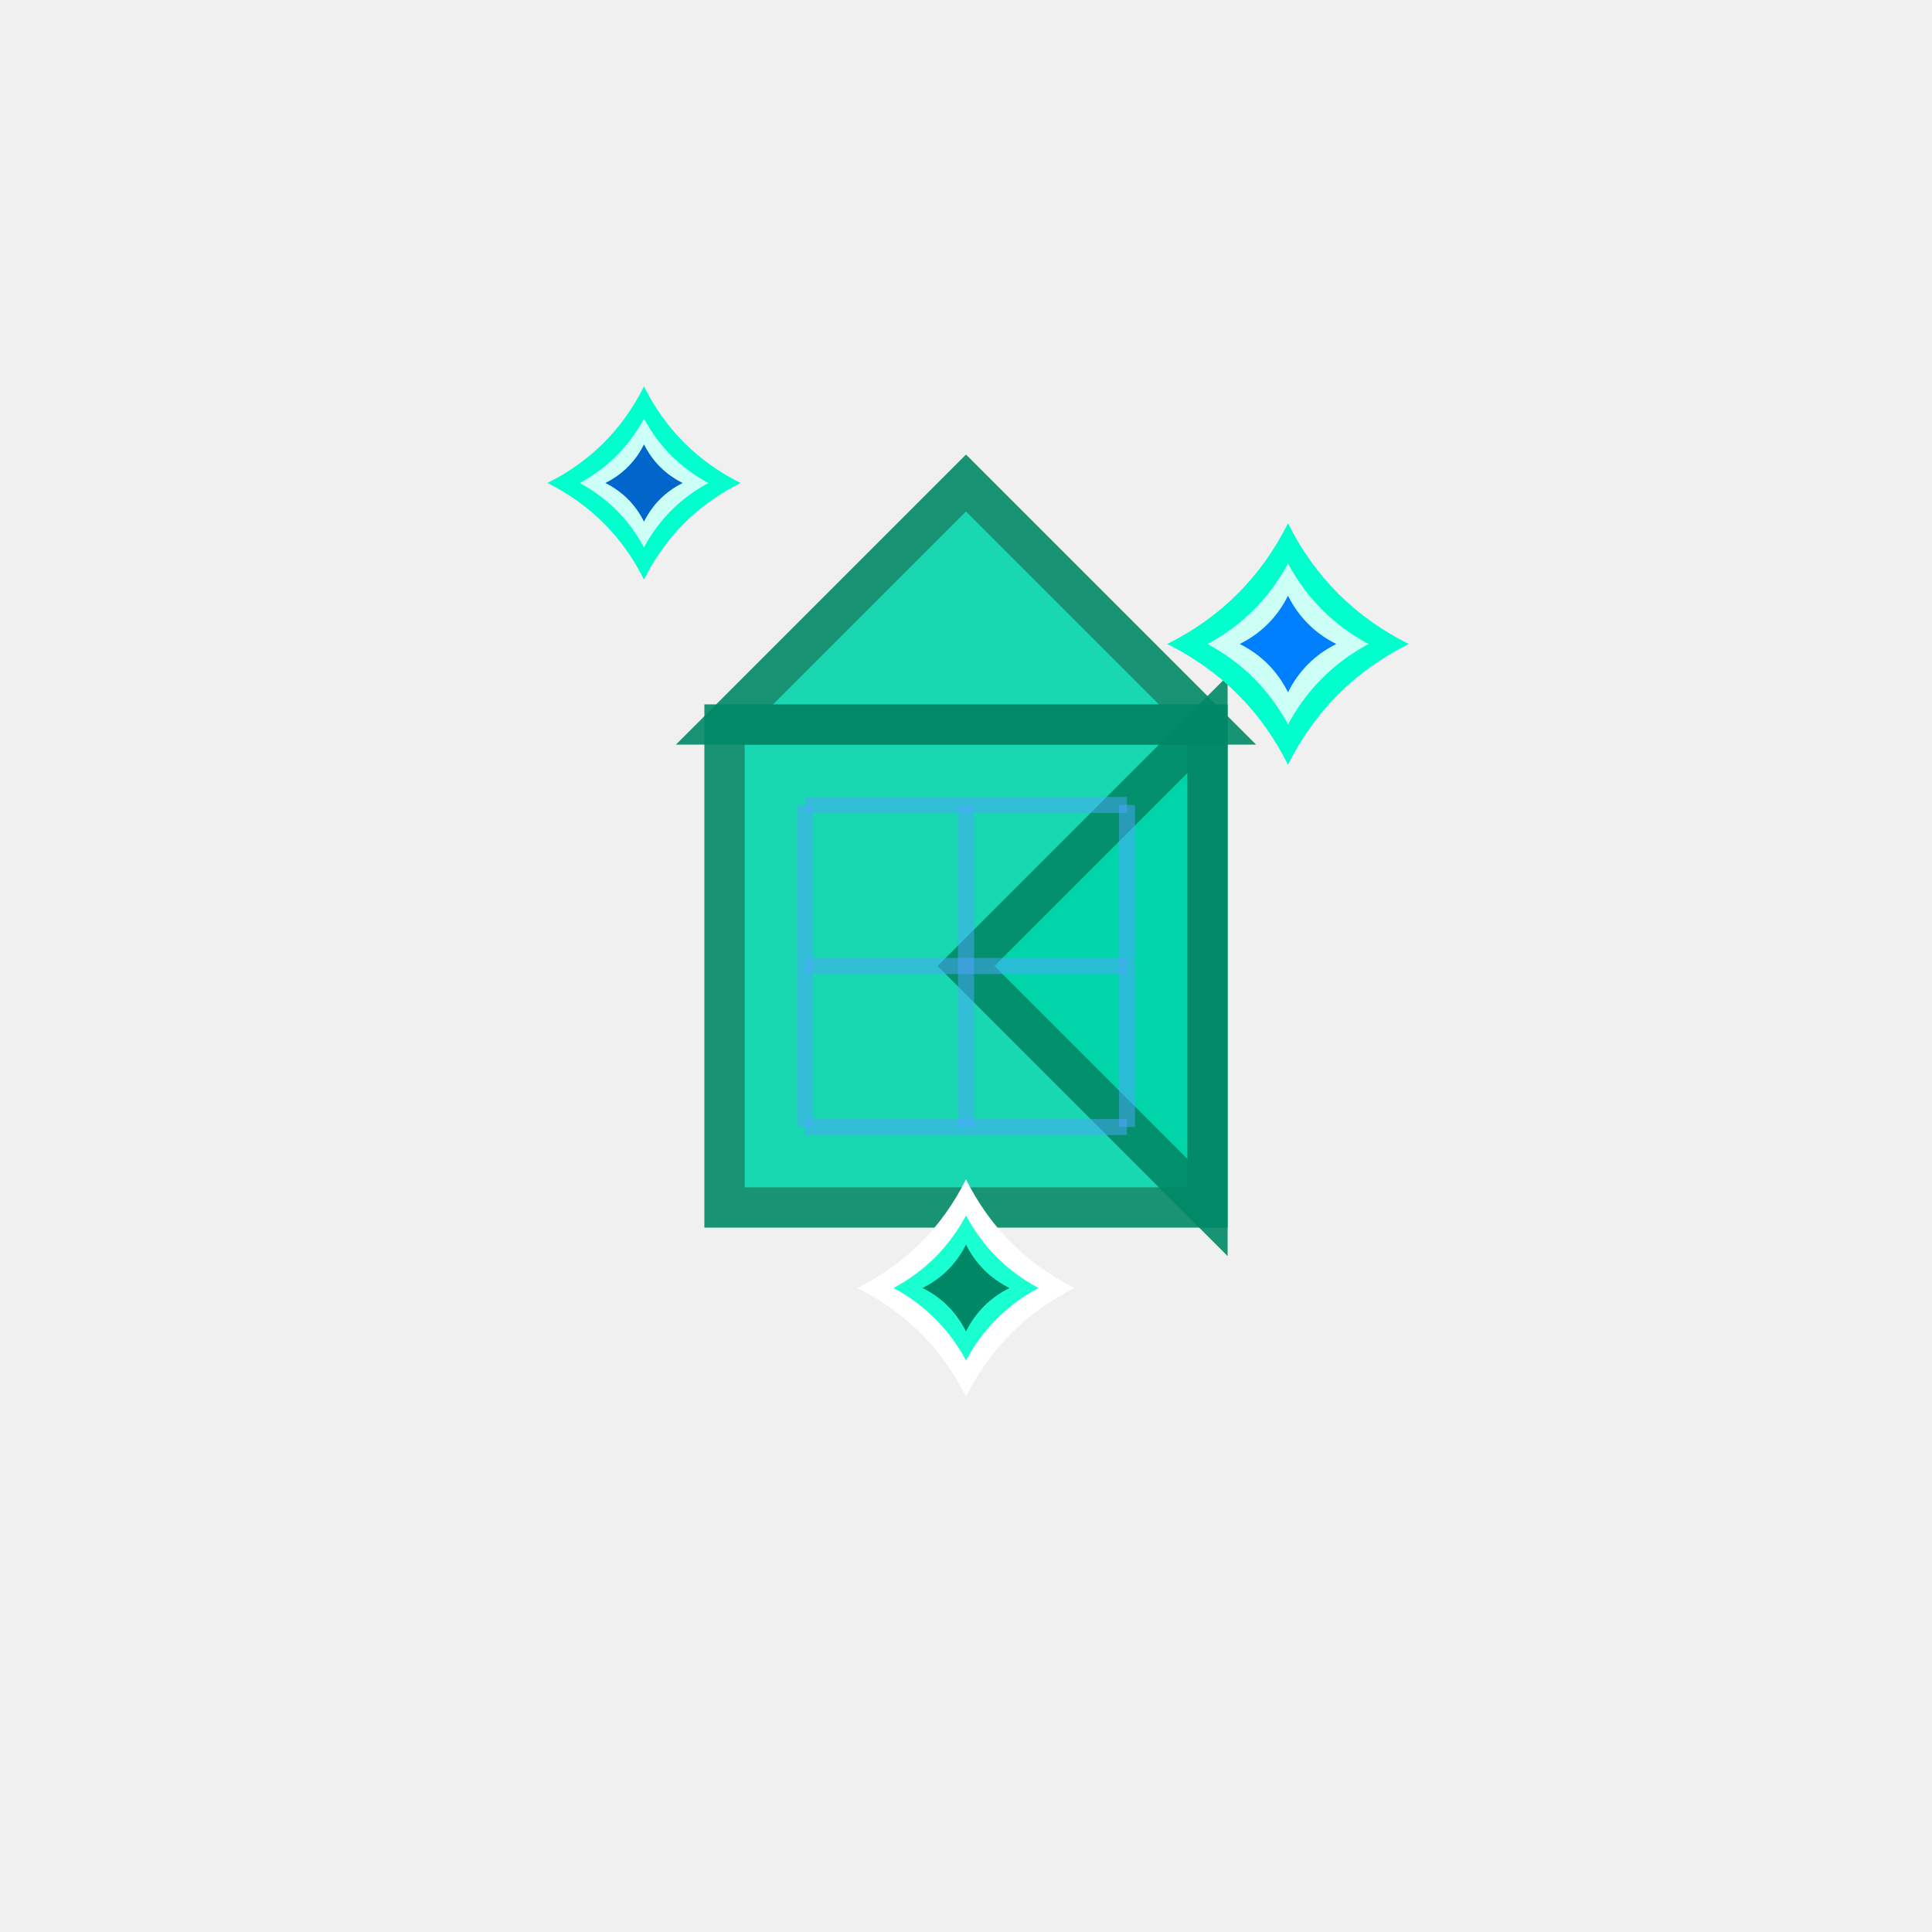
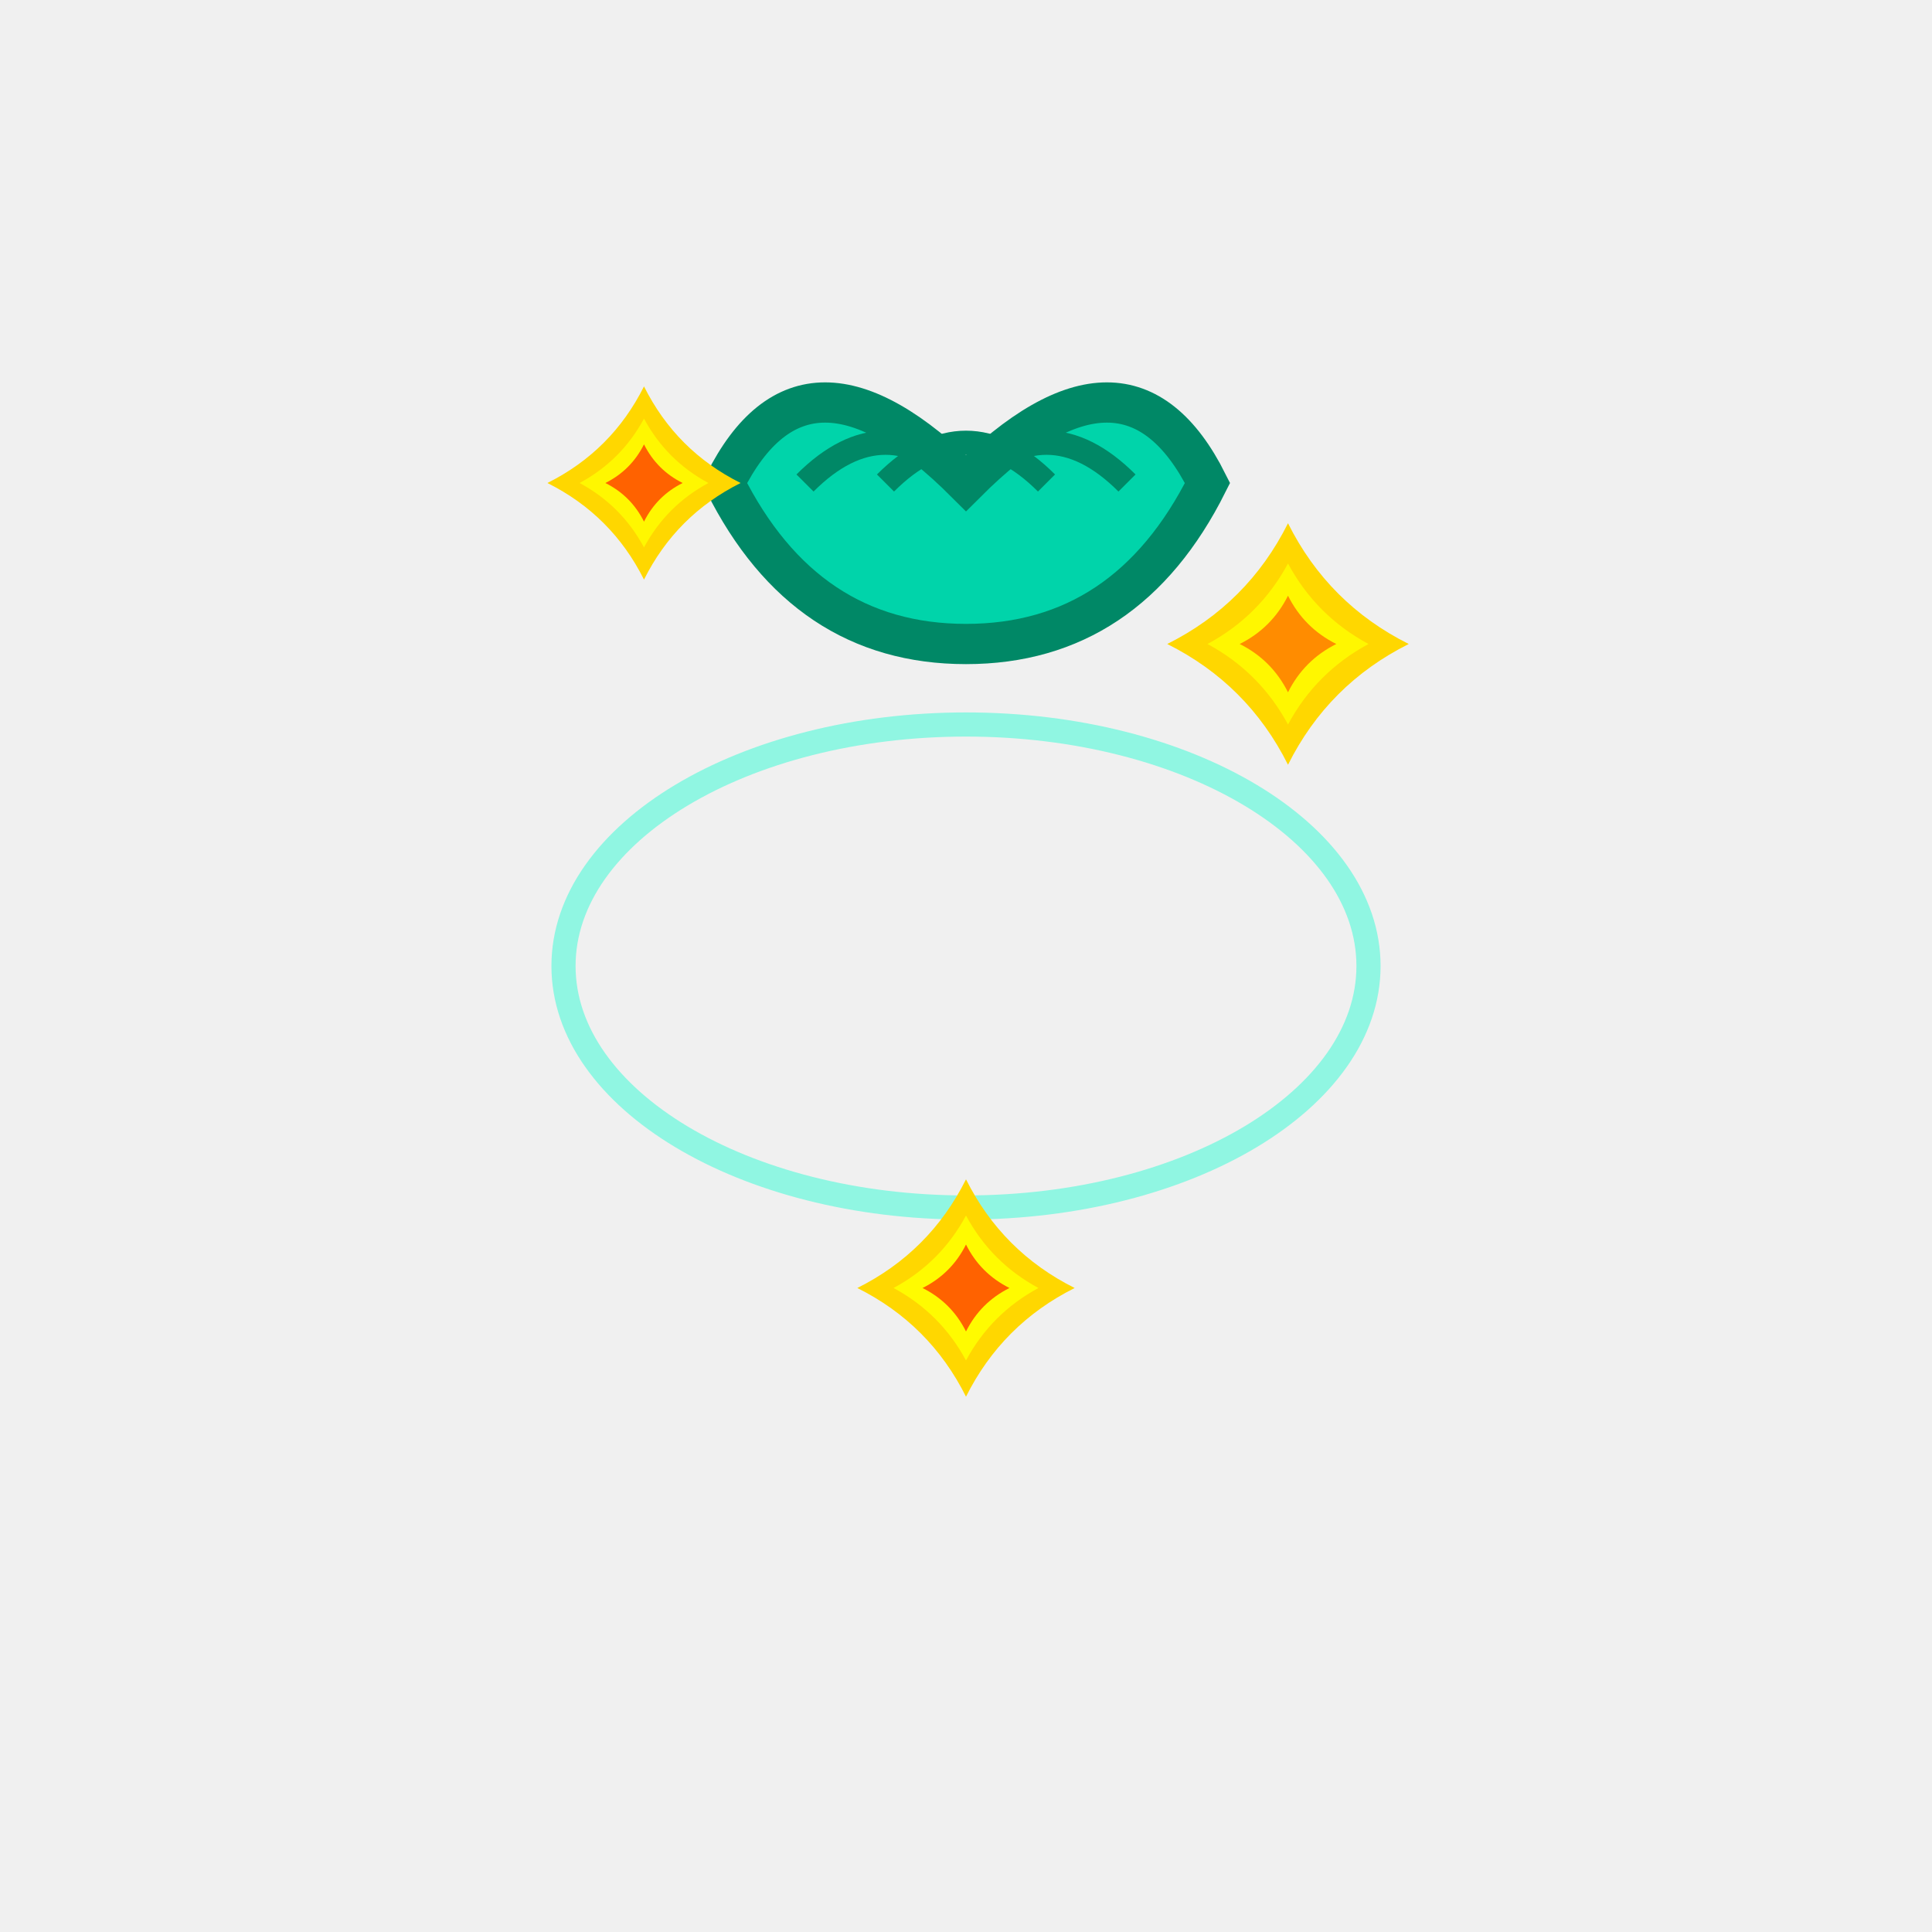
<svg xmlns="http://www.w3.org/2000/svg" width="128" height="128" viewBox="0 0 24 24" fill="none">
-   <rect x="9" y="9" width="6" height="6" fill="#00d4aa" stroke="#008866" stroke-width="0.5" opacity="0.9" />
-   <polygon points="9,9 15,9 12,6" fill="#00d4aa" stroke="#008866" stroke-width="0.5" opacity="0.9" />
-   <polygon points="15,9 15,15 12,12" fill="#00d4aa" stroke="#008866" stroke-width="0.5" opacity="0.9" />
-   <path d="M10,10 H14" stroke="#4da6ff" stroke-width="0.2" opacity="0.5" />
-   <path d="M10,12 H14" stroke="#4da6ff" stroke-width="0.2" opacity="0.5" />
-   <path d="M10,14 H14" stroke="#4da6ff" stroke-width="0.2" opacity="0.5" />
-   <path d="M10,10 V14" stroke="#4da6ff" stroke-width="0.2" opacity="0.5" />
-   <path d="M12,10 V14" stroke="#4da6ff" stroke-width="0.2" opacity="0.5" />
-   <path d="M14,10 V14" stroke="#4da6ff" stroke-width="0.2" opacity="0.5" />
+   <path d="M9 6 Q10 4 12 6 Q14 4 15 6 Q14 8 12 8 Q10 8 9 6 Z" fill="#00d4aa" stroke="#008866" stroke-width="0.5" />
+   <path d="M10 6 Q11 5 12 6 Q13 5 14 6" fill="none" stroke="#008866" stroke-width="0.3" />
+   <path d="M11 6 Q12 5 13 6" fill="none" stroke="#008866" stroke-width="0.3" />
+   <ellipse cx="12" cy="12" rx="5" ry="3" stroke="#00ffcc" stroke-width="0.3" fill="none" opacity="0.4" />
  <g transform="translate(8,6) scale(0.4)">
-     <path d="M0 -3 Q1 -1 3 0 Q1 1 0 3 Q-1 1 -3 0 Q-1 -1 0 -3 Z" fill="#00ffcc" />
-     <path d="M0 -2 Q0.7 -0.7 2 0 Q0.7 0.7 0 2 Q-0.7 0.7 -2 0 Q-0.7 -0.7 0 -2 Z" fill="#ffffff" opacity="0.8" />
-     <path d="M0 -1.2 Q0.4 -0.4 1.2 0 Q0.4 0.4 0 1.2 Q-0.4 0.4 -1.2 0 Q-0.4 -0.4 0 -1.2 Z" fill="#0066cc" />
+     <path d="M0 -3 Q1 -1 3 0 Q1 1 0 3 Q-1 1 -3 0 Q-1 -1 0 -3 Z" fill="#ffd700" />
+     <path d="M0 -2 Q0.7 -0.7 2 0 Q0.7 0.7 0 2 Q-0.7 0.7 -2 0 Q-0.7 -0.7 0 -2 Z" fill="#ffff00" opacity="0.8" />
+     <path d="M0 -1.2 Q0.4 -0.4 1.2 0 Q0.4 0.4 0 1.2 Q-0.4 0.4 -1.2 0 Q-0.4 -0.4 0 -1.2 Z" fill="#ff6200" />
  </g>
  <g transform="translate(16,8) scale(0.5)">
-     <path d="M0 -3 Q1 -1 3 0 Q1 1 0 3 Q-1 1 -3 0 Q-1 -1 0 -3 Z" fill="#00ffcc" />
-     <path d="M0 -2 Q0.7 -0.7 2 0 Q0.7 0.7 0 2 Q-0.7 0.7 -2 0 Q-0.7 -0.7 0 -2 Z" fill="#ffffff" opacity="0.8" />
-     <path d="M0 -1.2 Q0.4 -0.4 1.2 0 Q0.4 0.4 0 1.2 Q-0.4 0.4 -1.2 0 Q-0.4 -0.4 0 -1.2 Z" fill="#0080ff" />
+     <path d="M0 -3 Q1 -1 3 0 Q1 1 0 3 Q-1 1 -3 0 Q-1 -1 0 -3 Z" fill="#ffd700" />
+     <path d="M0 -2 Q0.7 -0.7 2 0 Q0.7 0.7 0 2 Q-0.7 0.7 -2 0 Q-0.7 -0.7 0 -2 Z" fill="#ffff00" opacity="0.8" />
+     <path d="M0 -1.2 Q0.4 -0.4 1.2 0 Q0.4 0.4 0 1.2 Q-0.4 0.4 -1.2 0 Q-0.4 -0.4 0 -1.2 Z" fill="#ff8c00" />
  </g>
  <g transform="translate(12,16) scale(0.45)">
-     <path d="M0 -3 Q1 -1 3 0 Q1 1 0 3 Q-1 1 -3 0 Q-1 -1 0 -3 Z" fill="#ffffff" />
-     <path d="M0 -2 Q0.7 -0.7 2 0 Q0.7 0.7 0 2 Q-0.7 0.7 -2 0 Q-0.7 -0.7 0 -2 Z" fill="#00ffcc" opacity="0.9" />
-     <path d="M0 -1.2 Q0.4 -0.4 1.2 0 Q0.4 0.4 0 1.2 Q-0.4 0.4 -1.2 0 Q-0.4 -0.4 0 -1.2 Z" fill="#008866" />
+     <path d="M0 -3 Q1 -1 3 0 Q1 1 0 3 Q-1 1 -3 0 Q-1 -1 0 -3 Z" fill="#ffd700" />
+     <path d="M0 -2 Q0.7 -0.7 2 0 Q0.7 0.7 0 2 Q-0.7 0.7 -2 0 Q-0.7 -0.7 0 -2 Z" fill="#ffff00" opacity="0.9" />
+     <path d="M0 -1.2 Q0.4 -0.4 1.2 0 Q0.4 0.4 0 1.2 Q-0.4 0.4 -1.2 0 Q-0.4 -0.4 0 -1.2 Z" fill="#ff6200" />
  </g>
</svg>
